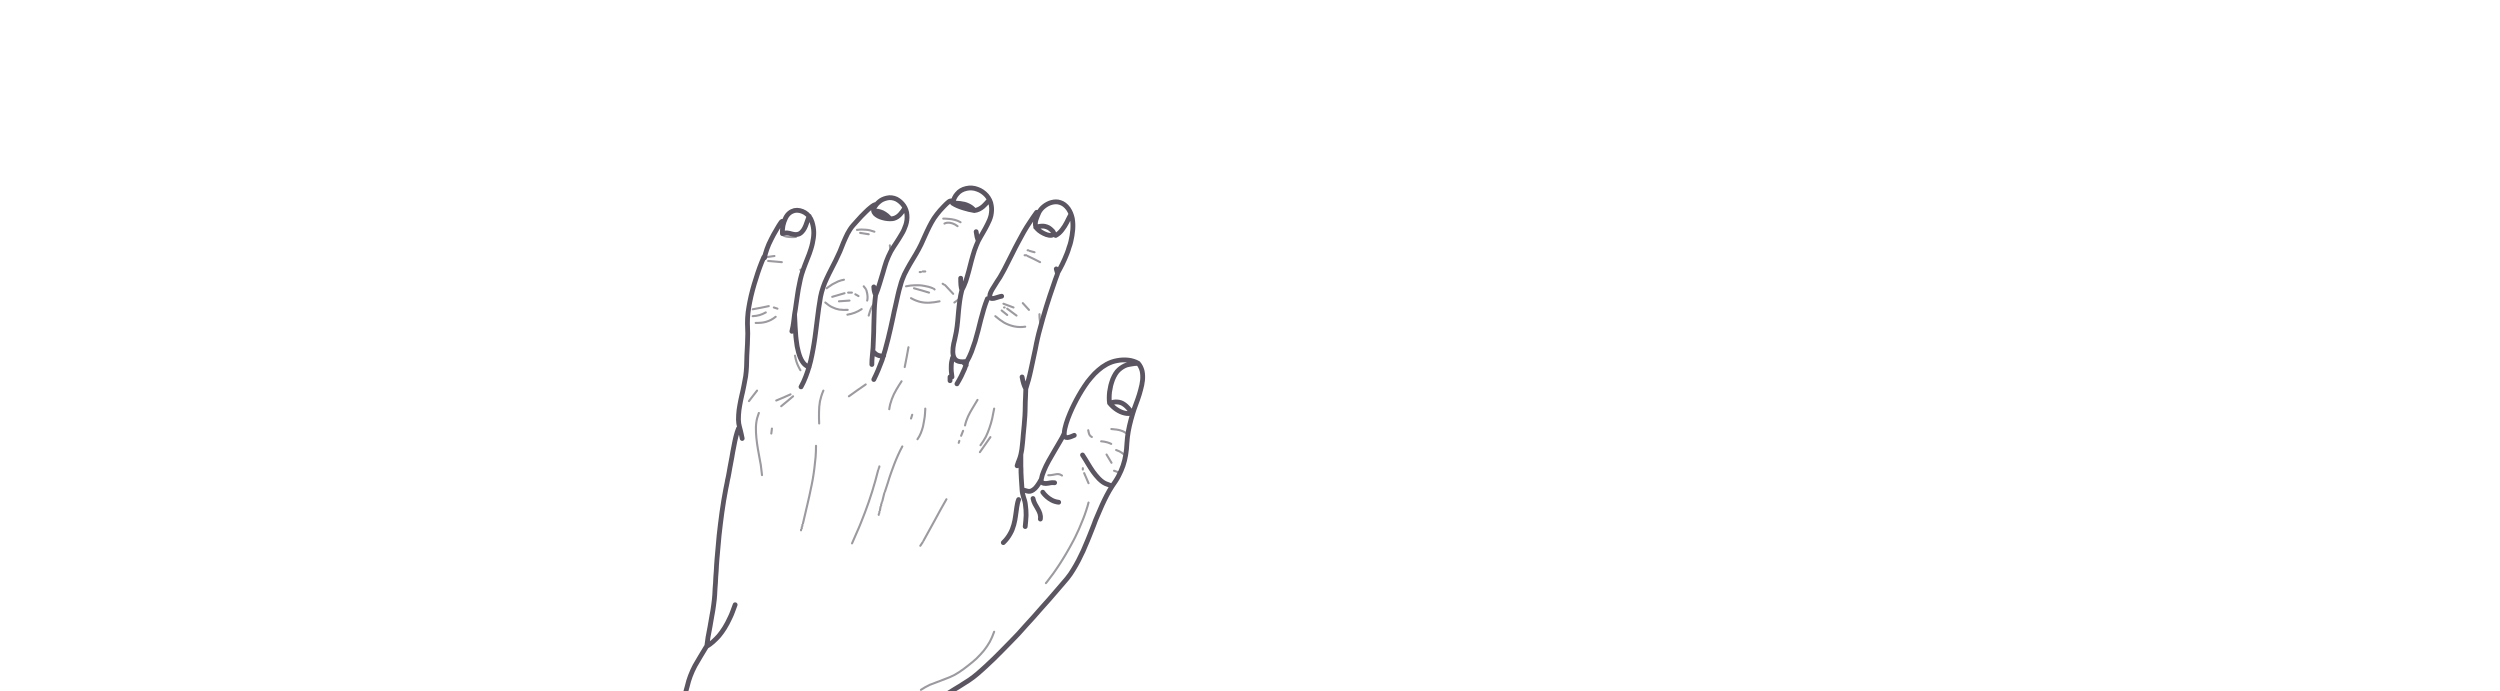
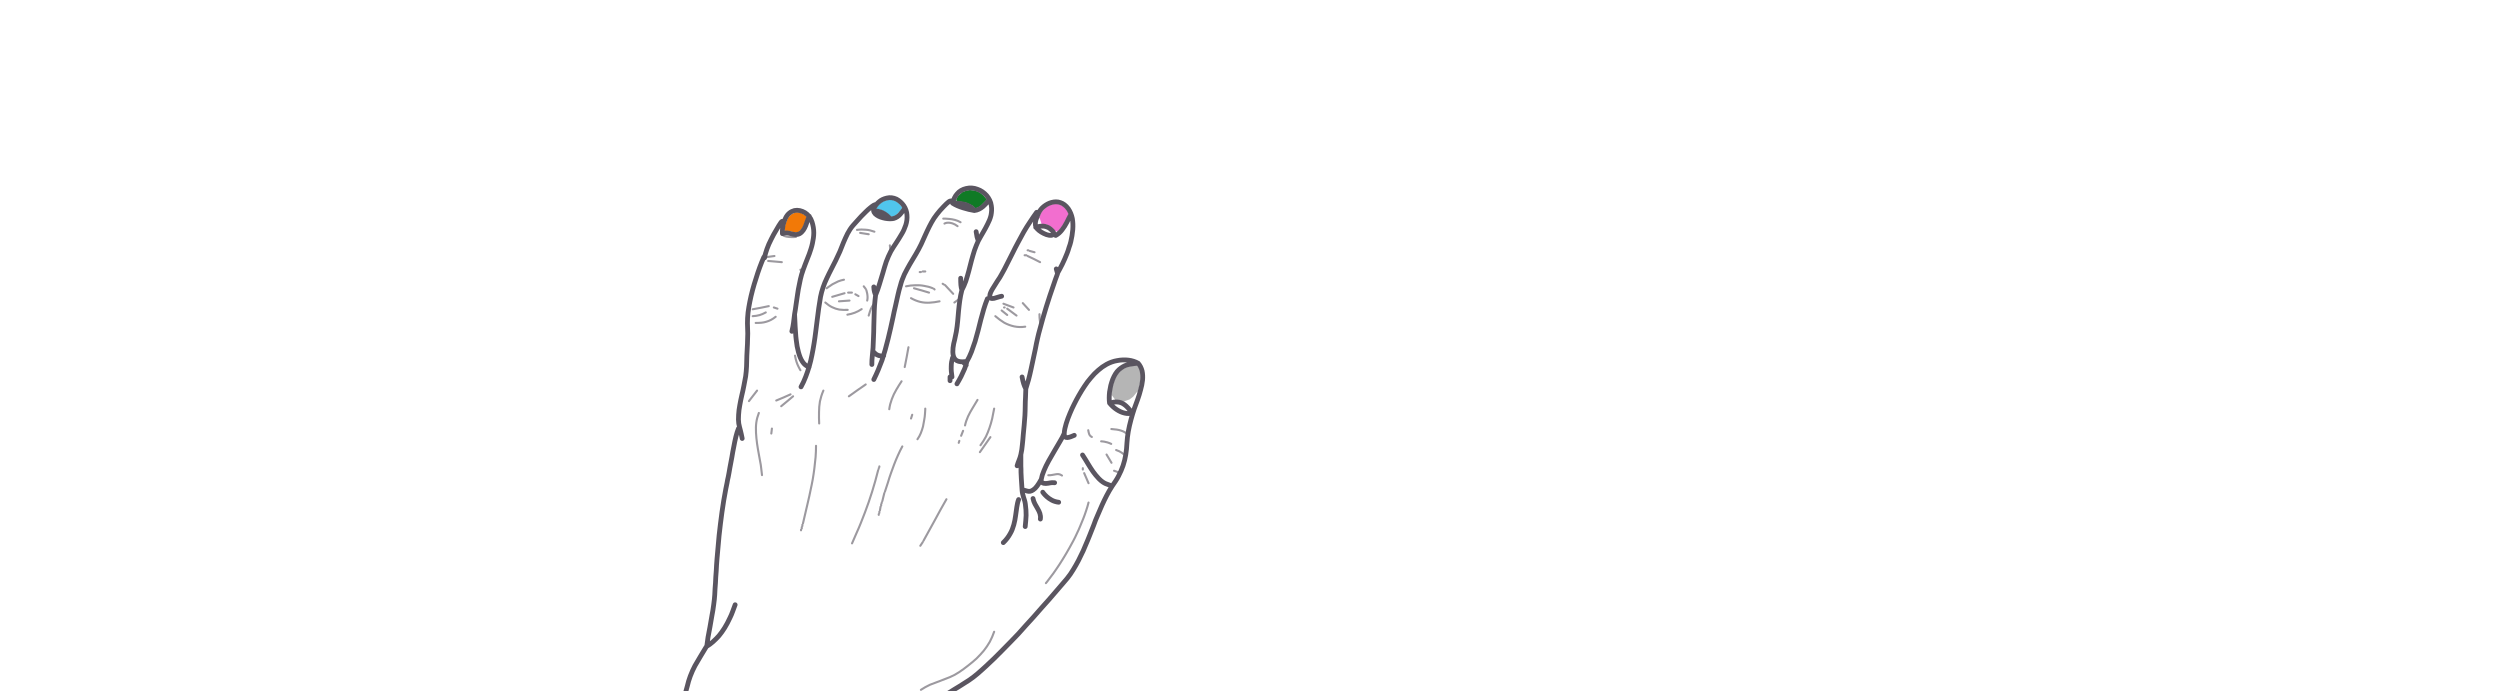
<svg xmlns="http://www.w3.org/2000/svg" viewBox="-400 -20 1666 460" data-side="left">
+   <path class="hand-nail" data-finger="4" d="M355.7 223.6 L357.7 223.6 L358.5 224.4 L359.5 226.4 L360.1 229.0 L360.1 233.6 L358.5 240.8 L357.7 241.2 L355.1 244.4 L352.7 246.2 L349.3 247.4 L349.1 247.8 L346.7 247.0 L345.5 246.6 L343.3 246.6 L341.1 243.6 L340.5 243.4 L341.3 238.0 L342.7 233.4 L345.1 229.0 L347.5 226.6 L350.9 224.6 Z" fill="#b5b5b5" />
+   <path class="hand-nail" data-finger="3" d="M302.3 115.9 L304.9 115.9 L308.3 117.3 L310.5 119.5 L312.3 122.5 L308.9 129.1 L305.9 133.3 L304.5 134.5 L304.3 134.1 L303.7 134.1 L303.5 134.5 L302.9 133.5 L300.7 131.3 L298.3 129.9 L295.9 129.3 L294.1 129.3 L292.9 125.5 L292.3 125.3 L293.9 121.5 L296.9 118.3 L300.1 116.5 Z" fill="#f26ecf" />
+   <path class="hand-nail" data-finger="2" d="M246.3 106.6 L249.9 107.0 L253.1 108.4 L255.3 110.2 L257.7 113.0 L253.5 117.2 L251.5 118.4 L249.9 118.8 L247.9 117.0 L243.1 114.8 L237.9 114.2 L237.3 113.8 L237.5 113.2 L237.1 113.0 L238.3 110.8 L241.3 108.0 L243.9 107.0 Z" fill="#107a25" />
+   <path class="hand-nail" data-finger="1" d="M192.3 113.0 L194.9 113.2 L197.3 114.2 L198.7 115.2 L201.3 118.2 L200.1 120.4 L197.1 123.4 L194.9 124.4 L193.7 124.4 L193.1 123.8 L189.3 120.8 L186.3 119.6 L184.1 119.4 L183.7 119.0 L185.3 116.8 L188.1 114.4 Z" fill="#50c5ed" />
+   <path class="hand-nail" data-finger="0" d="M130.2 121.5 L132.2 121.5 L134.2 122.1 L136.6 123.5 L137.6 124.7 L136.0 129.3 L134.2 132.7 L132.0 134.7 L129.6 134.9 L125.4 133.9 L123.2 133.9 L122.8 133.5 L122.8 132.5 L123.4 129.3 L125.2 125.1 L127.2 122.9 Z" fill="#f27907" />
  <path class="hand-creases" d="M228.6 125.7 C228.6 125.7 230.3 125.6 232.6 125.9 C234.9 126.1 237.8 126.7 240.1 128.1 M229.4 129.0 C229.4 129.0 230.3 128.4 231.9 128.4 C233.4 128.4 235.6 128.8 238.1 130.7 M171.1 133.2 C173.2 132.9 175.1 132.9 177.0 133.1 C178.9 133.2 180.7 133.7 182.7 134.4 M173.2 135.2 L178.9 136.1 M121.4 135.7 C121.2 137.1 123.4 137.7 125.7 137.9 C128.1 138.1 130.4 137.9 130.4 137.9 M193.0 143.5 L193.4 146.8 M284.8 146.8 L285.3 146.8 M286.1 147.2 L289.4 148.1 M282.8 150.1 L284.0 150.1 M110.3 151.4 L116.1 150.6 M284.8 150.6 L289.0 152.6 L293.1 154.7 M111.9 153.9 L116.5 154.3 L121.0 154.7 M133.4 159.7 L134.3 161.7 M214.9 160.9 L216.6 160.9 M212.9 161.3 L213.7 161.3 M150.9 172.1 C150.9 172.1 152.6 170.8 154.8 169.4 C155.9 168.8 157.3 168.1 158.6 167.5 C159.9 167.0 161.2 166.6 162.4 166.4 M228.2 169.1 L229.0 169.6 M203.8 170.8 C205.7 170.4 207.7 170.1 209.7 170.1 C211.7 170.0 213.8 170.1 215.8 170.5 C217.8 170.8 219.7 171.3 221.6 172.1 M229.8 170.0 L235.2 175.8 M175.6 170.8 L176.9 172.5 M209.1 172.1 L214.1 173.5 L219.1 175.0 M222.4 172.5 L222.8 172.9 M177.3 173.3 C177.3 173.3 178.7 177.2 177.9 180.3 M165.2 175.0 L167.7 175.0 M154.6 177.8 L158.7 176.6 L162.8 175.4 M170.0 176.1 L172.1 177.3 M207.1 178.7 C209.2 179.9 211.3 180.7 213.3 181.2 C215.4 181.7 217.4 181.8 219.5 181.7 C221.6 181.6 223.8 181.3 226.1 180.8 M236.0 181.6 L238.9 179.5 M159.1 180.8 L166.1 180.3 M150.0 181.6 C151.5 182.9 153.0 184.0 154.5 184.7 C156.1 185.5 157.7 186.0 159.3 186.3 C161.0 186.5 162.9 186.6 164.9 186.5 M281.6 182.0 L285.7 186.5 M268.7 182.4 L275.4 184.9 M178.9 190.3 C179.5 188.3 179.9 186.9 180.4 185.7 C180.9 184.6 181.5 183.7 182.3 182.8 M101.6 186.1 L107.0 185.1 L112.3 184.0 M115.7 184.9 L118.1 185.7 M174.2 186.0 C172.7 187.0 171.2 187.8 169.6 188.4 C168.1 189.0 166.4 189.4 164.7 189.7 M269.1 184.9 L269.5 184.9 M271.2 185.7 L277.4 190.3 M267.5 186.9 L271.2 189.9 M110.3 188.2 C108.9 189.0 107.5 189.6 106.1 190.0 C104.7 190.4 103.2 190.6 101.6 190.7 M292.7 189.4 C292.7 192.7 293.0 194.2 293.5 196.1 M263.3 190.7 C265.3 192.4 267.3 193.9 269.3 195.1 C271.4 196.2 273.5 197.0 275.8 197.5 C278.1 198.0 280.6 198.1 283.2 197.7 M116.9 191.1 C114.8 192.8 112.8 193.8 110.7 194.4 C108.6 195.1 106.3 195.2 103.6 195.2 M205.4 211.4 L204.2 218.0 L202.9 224.6 M129.8 217.0 C130.3 220.1 131.2 222.5 132.0 224.1 C132.8 225.8 133.4 226.7 133.4 226.7 M200.8 234.1 C199.6 235.9 198.4 237.8 197.3 239.7 C196.1 241.7 195.1 243.8 194.3 246.0 C193.5 248.1 192.9 250.4 192.6 252.7 M176.9 236.2 L171.3 240.1 L165.7 244.1 M104.5 240.3 L101.8 243.8 L99.1 247.3 M148.7 240.3 C147.6 242.8 146.9 245.2 146.4 247.5 C146.0 249.9 145.8 252.2 145.8 254.7 C145.7 257.1 145.8 259.6 145.9 262.2 M126.8 242.8 L122.1 244.9 L117.3 246.9 M128.5 244.1 L124.6 247.4 L120.6 250.7 M251.4 246.5 C250.3 248.4 249.2 250.2 248.1 252.0 C247.0 253.8 246.0 255.6 245.1 257.5 C244.3 259.4 243.5 261.4 243.1 263.5 M216.6 252.3 C216.6 252.3 216.6 253.7 216.4 255.9 C216.3 257.1 216.2 258.4 215.9 259.8 C215.7 261.1 215.4 262.6 215.1 264.2 C214.7 265.7 214.2 267.2 213.6 268.7 C213.0 270.1 212.3 271.5 211.4 272.7 M262.5 252.3 C262.1 254.6 261.6 256.8 261.2 258.9 C260.7 261.0 260.1 263.1 259.4 265.1 C258.8 267.1 257.9 269.0 257.0 271.0 C256.0 272.9 254.8 274.8 253.4 276.7 M105.7 255.2 C104.9 257.2 104.3 259.4 104.0 261.6 C103.7 263.8 103.7 266.1 103.8 268.4 C103.9 270.8 104.2 273.2 104.5 275.6 C104.8 278.0 105.3 280.4 105.7 282.8 C106.2 285.2 106.6 287.6 107.0 289.9 C107.3 292.2 107.6 294.4 107.8 296.6 M207.9 256.4 L207.1 258.9 M114.4 265.6 L114.0 268.9 M325.2 266.7 C325.6 268.7 325.7 270.2 327.6 271.2 M340.6 265.9 C343.5 266.1 345.3 266.4 346.9 266.9 C348.6 267.4 349.9 268.2 351.6 269.4 M241.8 267.1 L240.5 270.4 M260.0 271.3 L256.5 276.3 L253.0 281.3 M239.3 273.8 L238.9 275.1 M333.8 274.1 C333.8 274.1 337.0 274.1 340.5 275.8 M143.8 277.1 C143.8 279.6 143.7 282.2 143.5 284.7 C143.3 287.1 143.0 289.6 142.7 292.1 C142.4 294.6 142.0 297.1 141.6 299.5 C141.1 302.0 140.7 304.4 140.1 306.9 C139.6 309.3 139.1 311.8 138.5 314.2 C138.0 316.6 137.4 319.1 136.8 321.5 C136.2 324.0 135.7 326.4 135.1 328.8 M201.3 277.5 C200.2 279.5 199.3 281.4 198.4 283.4 C197.5 285.4 196.7 287.3 195.9 289.4 C195.2 291.4 194.4 293.4 193.7 295.4 C193.0 297.4 192.3 299.5 191.7 301.6 C191.0 303.6 190.4 305.7 189.7 307.7 M343.8 279.9 C347.4 281.1 348.1 282.3 350.2 283.7 M337.4 282.9 L340.7 288.4 M186.0 290.8 L186.0 291.2 M185.6 292.0 L185.6 292.4 M321.6 292.0 L321.6 292.9 M185.2 293.3 C184.6 295.7 183.9 298.1 183.3 300.5 C182.6 302.9 181.9 305.3 181.2 307.6 C180.4 310.0 179.7 312.3 178.9 314.6 C178.1 316.9 177.2 319.2 176.4 321.5 C175.5 323.8 174.6 326.1 173.7 328.4 C172.8 330.7 171.8 333.0 170.8 335.2 C169.8 337.5 168.8 339.8 167.8 342.1 M322.5 295.3 L325.4 302.0 M342.4 293.7 L346.4 295.1 M189.3 308.6 L188.0 313.9 M230.7 312.7 L226.8 319.6 L223.0 326.6 L219.2 333.5 L215.4 340.4 M187.6 314.8 L187.6 315.2 M187.2 316.0 L187.2 316.9 M186.8 317.7 L186.4 320.1 M186.0 321.0 L186.0 321.8 M185.6 322.6 L185.6 323.1 M134.7 329.7 L134.7 330.5 M134.3 331.3 L134.3 332.2 M325.4 314.9 C324.9 316.8 324.4 318.6 323.8 320.3 C323.2 322.1 322.6 323.9 321.9 325.6 C321.2 327.4 320.5 329.1 319.8 330.7 C319.1 332.4 318.4 334.0 317.6 335.6 C316.9 337.2 316.1 338.8 315.3 340.3 C314.5 341.8 313.7 343.3 312.9 344.7 C312.1 346.1 311.3 347.6 310.5 348.9 C309.7 350.2 308.9 351.5 308.2 352.7 C306.7 355.2 305.2 357.4 303.9 359.3 C302.6 361.3 301.3 363.0 300.3 364.3 C299.3 365.7 298.5 366.8 297.9 367.5 C297.3 368.3 297.0 368.6 297.0 368.6 M133.8 333.0 L133.8 333.4 M214.9 341.3 L213.3 343.7 M262.5 401.0 C261.7 403.4 260.7 405.6 259.6 407.7 C258.4 409.8 257.1 411.7 255.6 413.6 C254.1 415.4 252.5 417.1 250.8 418.8 C249.0 420.4 247.2 422.0 245.2 423.5 C243.3 425.0 241.3 426.5 239.2 427.9 C237.3 429.2 235.2 430.3 233.1 431.2 C230.9 432.1 228.7 432.9 226.4 433.8 C224.2 434.6 222.0 435.4 219.8 436.3 C217.7 437.3 215.6 438.4 213.7 439.7 M208.7 443.8 C208.7 443.8 208.5 444.2 208.0 445.0 C207.5 445.7 206.8 446.8 206.0 448.2 C205.1 449.6 204.1 451.3 202.9 453.2 C201.8 455.1 200.5 457.3 199.1 459.6 C198.4 460.8 197.8 462.0 197.0 463.3 C196.3 464.5 195.6 465.8 194.9 467.1 C194.2 468.4 193.4 469.8 192.7 471.2 C191.9 472.6 191.2 473.9 190.4 475.4 C189.7 476.8 188.9 478.2 188.2 479.7 C187.4 481.1 186.7 482.6 186.0 484.0 C185.3 485.4 184.6 486.9 183.9 488.4 C183.3 489.9 182.6 491.4 182.0 492.8 C181.3 494.3 180.7 495.7 180.1 497.1 C179.6 498.5 179.0 499.9 178.5 501.3 C178.0 502.6 177.6 504.0 177.1 505.3 C176.7 506.6 176.3 508.0 176.0 509.2 M298.6 296.7 C300.4 296.8 301.9 296.3 303.4 296.1 C304.8 295.8 306.2 295.8 307.7 296.9" fill="none" stroke="#5a5560" stroke-opacity="0.6" stroke-width="1.4" stroke-linecap="round" stroke-linejoin="round" />
  <path class="hand-lines" d="M234.8 115.4 C236.8 116.7 239.2 117.7 241.8 118.5 C244.3 119.3 246.9 119.9 249.3 120.3 C248.3 118.8 246.8 117.8 245.1 117.0 C243.5 116.2 241.6 115.8 239.8 115.6 C238.0 115.4 236.3 115.3 234.8 115.4 C235.4 112.9 236.4 110.7 237.9 109.1 C239.3 107.4 241.3 106.2 243.9 105.6 C246.4 105.0 249.0 105.2 251.3 106.1 C253.7 106.9 255.8 108.4 257.5 110.3 C259.1 112.2 260.3 114.5 260.6 117.0 C261.0 119.3 260.8 121.4 260.4 123.5 C259.9 125.6 259.1 127.5 258.1 129.4 C257.2 131.3 256.1 133.2 255.0 135.1 C253.9 136.9 252.9 138.8 251.9 140.6 C251.0 142.5 250.2 144.6 249.4 146.8 C248.7 148.9 248.1 151.2 247.4 153.6 C246.8 155.9 246.2 158.3 245.6 160.6 C245.0 162.9 244.3 165.2 243.6 167.4 C242.8 169.5 242.0 171.5 241.0 173.3 C240.3 171.0 240.2 169.3 240.2 165.4 M182.3 232.9 C183.3 230.8 184.3 228.8 185.2 226.6 C186.1 224.5 187.0 222.2 187.8 220.0 C188.5 217.7 189.2 215.4 189.9 213.1 C190.6 210.7 191.2 208.3 191.8 205.9 C192.4 203.5 192.9 201.1 193.5 198.7 C194.0 196.3 194.6 193.8 195.1 191.4 C195.6 188.9 196.1 186.5 196.7 184.1 C197.2 181.7 197.7 179.3 198.3 176.9 C198.8 174.6 199.4 172.3 200.1 170.0 C200.7 167.5 201.7 165.1 202.7 162.8 C203.8 160.5 205.1 158.3 206.3 156.1 C207.6 153.9 209.0 151.7 210.3 149.4 C211.6 147.2 212.8 145.0 213.9 142.7 C214.8 140.7 215.7 138.7 216.6 136.7 C217.5 134.8 218.3 132.9 219.3 131.0 C220.2 129.1 221.3 127.3 222.4 125.5 C223.6 123.8 224.9 122.0 226.4 120.3 C228.1 118.4 229.6 116.9 230.7 115.8 C231.8 114.8 232.6 114.1 233.1 114.0 L235.2 113.7 M181.4 118.7 L182.3 118.7 C183.3 117.1 184.4 115.6 185.8 114.5 C187.1 113.3 188.8 112.5 190.9 112.0 C193.2 111.4 195.4 111.8 197.4 112.7 C199.3 113.7 201.0 115.2 202.3 117.1 C203.5 118.9 204.3 121.1 204.4 123.3 C204.6 125.6 204.3 127.8 203.6 130.0 C202.9 132.1 202.0 134.2 200.8 136.1 C199.7 138.1 198.4 140.0 197.2 141.9 C195.9 143.8 194.7 145.7 193.6 147.6 C192.5 149.7 191.5 152.0 190.6 154.4 C189.8 156.9 189.0 159.4 188.3 162.0 C187.5 164.6 186.8 167.1 186.0 169.6 C185.3 172.1 184.4 174.4 183.5 176.6 C182.9 175.1 182.4 173.9 182.3 171.2 M259.2 113.3 C257.9 114.7 256.6 116.3 255.0 117.7 C253.4 119.0 251.5 120.1 249.3 120.3 M267.5 177.4 C266.2 177.6 264.1 178.4 262.5 178.8 C260.8 179.1 259.5 179.0 259.6 177.2 C259.6 176.0 260.3 174.4 261.3 172.7 C262.3 171.0 263.5 169.2 264.6 167.4 C265.8 165.7 266.8 164.1 267.4 162.9 C268.7 160.7 269.9 158.3 271.1 155.9 C272.3 153.6 273.5 151.2 274.7 148.8 C275.3 147.6 275.9 146.4 276.5 145.2 C277.1 144.0 277.8 142.8 278.4 141.6 C279.6 139.3 280.9 136.9 282.2 134.6 C283.6 132.3 284.9 130.0 286.4 127.9 C287.8 125.7 289.3 123.6 290.8 121.5 L292.3 121.6 C293.0 120.2 294.1 118.8 295.6 117.6 C297.1 116.4 298.9 115.4 300.8 114.9 C302.7 114.4 304.7 114.3 306.6 115.0 C308.5 115.6 310.3 116.9 311.9 119.1 C313.2 121.0 314.1 123.2 314.6 125.6 C315.0 127.9 315.1 130.4 314.9 133.0 C314.8 134.3 314.6 135.6 314.4 137.0 C314.2 138.3 313.9 139.7 313.6 141.0 C313.3 142.3 312.9 143.6 312.4 144.9 C312.0 146.3 311.6 147.6 311.1 148.8 C310.1 151.4 309.0 153.8 307.9 156.1 C306.8 158.3 305.7 160.3 304.7 162.1 L303.9 159.2 M133.8 237.8 C135.0 235.7 136.0 233.4 136.9 231.1 C137.8 228.8 138.6 226.4 139.3 224.0 C140.0 221.6 140.6 219.1 141.1 216.5 C141.6 214.0 142.1 211.4 142.5 208.8 C142.9 206.2 143.3 203.6 143.6 201.0 C143.9 198.4 144.3 195.7 144.6 193.1 C144.9 190.5 145.3 187.9 145.6 185.4 C146.0 182.8 146.4 180.3 146.8 177.8 C147.2 175.7 147.8 173.6 148.5 171.5 C149.2 169.5 150.0 167.4 151.0 165.4 C151.9 163.4 152.9 161.5 153.9 159.5 C154.9 157.5 155.9 155.6 156.9 153.6 C157.9 151.6 158.8 149.6 159.7 147.6 C160.5 145.7 161.3 143.6 162.1 141.6 C163.0 139.6 163.8 137.6 164.8 135.7 C165.8 133.8 167.0 131.9 168.4 130.3 C169.2 129.4 170.0 128.5 171.0 127.4 C171.9 126.4 172.9 125.3 173.9 124.2 C174.9 123.2 176.0 122.1 177.0 121.1 C178.0 120.1 179.0 119.2 179.9 118.5 C181.7 117.0 183.1 116.1 183.8 116.4 M202.9 118.7 C202.1 120.0 201.1 121.5 199.9 122.8 C198.7 124.1 197.3 125.1 195.5 125.6 C194.1 125.9 192.0 125.9 189.9 125.5 C187.8 125.1 185.7 124.4 184.2 123.3 C182.7 122.3 181.8 120.9 182.3 119.1 M139.3 124.1 C138.4 125.8 137.8 128.2 136.9 130.4 C136.0 132.6 134.8 134.6 132.9 135.7 C130.9 136.7 129.2 136.3 127.3 135.8 C125.5 135.3 123.6 134.8 121.4 135.7 C121.3 133.7 121.5 131.9 121.8 130.2 C122.2 128.5 122.7 126.9 123.5 125.3 C124.9 122.4 127.1 120.9 129.4 120.3 C131.7 119.8 134.2 120.4 136.4 121.7 C138.5 123.0 140.3 125.2 141.1 127.8 C141.9 130.3 142.3 132.7 142.3 135.1 C142.3 137.5 141.9 139.9 141.4 142.2 C140.9 144.6 140.1 146.9 139.3 149.2 C138.4 151.5 137.5 153.8 136.6 156.1 C135.7 158.4 134.9 160.7 134.2 162.9 C133.6 165.0 133.1 167.2 132.7 169.4 C132.2 171.6 131.8 173.9 131.5 176.1 C131.2 178.4 130.8 180.6 130.5 182.9 C130.2 185.1 129.9 187.3 129.5 189.4 C129.2 191.8 129.0 193.4 128.8 195.1 C128.6 196.7 128.3 198.4 127.7 200.8 M182.2 120.7 C184.1 120.4 186.2 120.9 188.2 121.8 C190.1 122.8 191.9 124.2 193.1 125.8 M292.3 121.6 C291.7 123.1 290.9 124.8 290.4 126.4 C289.9 128.1 289.7 129.9 290.4 131.4 C291.1 132.8 293.3 134.5 295.6 135.6 C298.0 136.8 300.5 137.3 301.8 136.4 C303.5 135.2 300.0 132.5 298.9 131.8 C297.2 130.9 295.7 130.6 294.3 130.7 C292.9 130.7 291.6 131.1 290.2 131.5 M191.2 123.8 L189.6 125.4 M313.4 123.3 C312.6 124.7 311.8 126.4 310.9 128.2 C310.0 129.9 309.0 131.6 307.8 133.1 C306.6 134.7 305.2 136.0 303.5 136.9 M122.7 127.3 C122.5 127.5 121.0 127.3 120.7 127.8 C119.6 129.4 118.4 131.3 117.3 133.3 C116.1 135.3 114.9 137.4 113.9 139.5 C112.8 141.7 111.8 143.8 111.1 145.9 C110.3 148.0 109.8 150.0 109.5 151.8 L109.5 150.6 M250.5 134.4 C250.9 137.3 251.2 138.6 251.8 140.2 M109.0 151.4 C108.1 153.4 107.2 155.7 106.3 158.1 C105.4 160.5 104.6 163.0 103.8 165.6 C103.4 166.8 103.0 168.2 102.6 169.4 C102.2 170.8 101.8 172.1 101.5 173.3 C100.8 175.9 100.2 178.5 99.7 181.0 C99.2 183.5 98.8 185.9 98.5 188.2 C98.2 190.9 98.1 193.2 98.1 195.4 C98.1 197.6 98.2 199.8 98.3 202.3 C98.3 204.3 98.2 206.7 98.1 209.2 C98.0 211.7 97.8 214.3 97.7 216.9 C97.6 219.4 97.5 221.9 97.5 224.2 C97.4 226.4 97.2 228.6 96.9 230.8 C96.5 233.0 96.1 235.1 95.7 237.2 C95.3 239.4 94.8 241.5 94.3 243.6 C93.8 245.7 93.4 247.8 93.0 250.0 C92.6 252.1 92.3 254.3 92.2 256.4 C92.0 258.7 92.1 260.6 92.3 262.2 C92.6 263.8 93.0 265.3 93.4 266.8 C93.8 268.4 94.2 270.1 94.6 272.2 M304.7 162.5 C303.8 164.9 302.9 167.3 302.1 169.8 C301.3 172.2 300.4 174.7 299.6 177.1 C298.8 179.6 298.0 182.1 297.2 184.6 C296.5 187.0 295.7 189.5 295.0 192.0 C294.3 194.4 293.6 196.9 293.0 199.3 C292.4 201.3 291.9 203.4 291.4 205.6 C290.9 207.8 290.4 210.1 290.0 212.4 C289.5 214.7 289.0 217.1 288.5 219.4 C288.0 221.8 287.5 224.1 287.0 226.4 C286.5 228.7 286.0 230.9 285.4 233.1 C284.8 235.2 284.2 237.2 283.6 239.1 C283.0 238.0 282.6 237.0 282.2 235.8 C281.8 234.6 281.5 233.2 281.1 231.2 M241.0 173.3 C240.4 175.7 239.9 178.0 239.6 180.3 C239.3 182.6 239.0 184.8 238.8 187.1 C238.6 189.4 238.4 191.7 238.2 194.0 C238.0 196.3 237.7 198.6 237.3 201.0 C237.0 202.7 236.6 204.4 236.2 206.3 C235.7 208.1 235.3 210.0 235.1 211.8 C234.9 213.7 234.9 215.5 235.3 217.1 C235.9 219.3 237.2 220.4 238.8 220.8 C240.5 221.3 242.4 221.1 244.3 220.9 C244.0 222.4 243.5 224.1 242.8 225.8 C242.1 227.4 241.3 229.2 240.5 230.8 C239.6 232.5 238.7 234.2 237.7 235.8 M183.5 176.6 C183.2 178.9 183.0 181.2 182.8 183.5 C182.7 185.8 182.5 188.2 182.5 190.5 C182.4 192.9 182.3 195.3 182.3 197.6 C182.3 200.0 182.2 202.4 182.1 204.7 C182.0 207.1 181.9 209.4 181.8 211.8 C181.6 213.8 181.4 215.5 181.3 217.2 C181.1 219.0 181.0 220.8 181.0 222.9 M258.0 179.1 C257.1 181.3 256.3 183.6 255.6 185.9 C254.9 188.3 254.3 190.7 253.6 193.1 C253.0 195.5 252.4 197.9 251.8 200.3 C251.1 202.8 250.5 205.2 249.8 207.5 C249.0 209.9 248.2 212.2 247.4 214.4 C246.5 216.7 245.5 218.8 244.3 220.9 M129.5 189.4 C129.6 190.7 129.7 192.1 129.7 193.4 C129.8 194.8 129.8 196.3 129.9 197.7 C130.0 199.2 130.1 200.6 130.2 202.1 C130.3 203.6 130.4 205.1 130.6 206.5 C130.8 207.9 131.0 209.4 131.2 210.8 C131.5 212.1 131.8 213.4 132.1 214.7 C132.8 217.2 133.6 219.4 134.8 221.1 C135.9 222.8 137.4 224.0 139.2 224.6 M181.8 214.2 C182.9 215.4 183.9 216.3 185.0 216.7 C186.1 217.2 187.3 217.3 188.9 217.1 M234.8 218.4 C234.3 220.1 233.9 222.0 233.9 224.2 C233.8 226.3 234.0 228.6 234.4 231.2 M315.9 270.1 C314.4 270.8 312.6 271.5 311.3 271.6 C310.0 271.7 309.1 271.0 309.2 268.8 C309.3 266.8 309.8 264.6 310.5 262.3 C311.2 260.1 312.0 257.8 313.0 255.5 C313.9 253.3 314.9 251.2 315.8 249.4 C316.8 247.5 317.8 245.4 319.0 243.4 C320.1 241.4 321.4 239.4 322.7 237.4 C324.0 235.4 325.4 233.5 327.0 231.7 C328.5 229.9 330.1 228.2 331.9 226.7 C333.6 225.2 335.4 223.9 337.4 222.8 C339.6 221.6 342.0 220.7 344.5 220.3 C347.0 219.8 349.6 219.7 352.0 220.0 C354.4 220.3 356.6 221.0 358.5 222.1 C356.7 222.2 355.2 222.3 353.9 222.6 C352.6 222.8 351.6 223.0 350.6 223.3 C348.8 224.0 347.3 224.9 345.6 226.4 C343.9 227.9 342.6 230.2 341.5 232.8 C341.0 234.1 340.6 235.5 340.2 236.9 C339.9 238.3 339.6 239.8 339.4 241.2 C339.1 244.0 339.1 246.6 339.4 248.6 M241.8 221.3 L243.9 223.3 M358.5 222.1 C359.8 223.6 360.6 225.3 361.1 227.2 C361.5 229.1 361.6 231.2 361.4 233.3 C361.2 235.4 360.7 237.7 360.1 239.8 C359.6 242.0 358.8 244.2 358.1 246.3 C357.3 248.4 356.6 250.4 355.9 252.3 C355.1 254.6 354.4 257.1 353.7 259.6 C353.4 260.9 353.0 262.2 352.7 263.6 C352.4 264.9 352.1 266.2 351.9 267.5 C351.5 270.1 351.1 272.6 351.0 275.1 C350.9 277.9 350.6 280.5 350.2 283.0 C349.8 285.5 349.2 287.9 348.4 290.3 C347.6 292.6 346.6 294.9 345.4 297.2 C344.8 298.4 344.1 299.5 343.4 300.6 C342.7 301.7 341.9 302.9 341.1 304.0 C339.3 303.1 338.1 302.9 336.8 302.3 C335.5 301.7 334.2 300.9 332.3 299.0 C330.8 297.5 329.6 295.9 328.4 294.3 C327.2 292.6 326.1 290.8 325.0 289.0 C323.9 287.1 322.7 285.2 321.4 283.2 M233.1 231.2 L233.1 233.7 M283.6 239.1 C283.6 241.0 283.5 242.9 283.4 244.8 C283.3 246.7 283.2 248.6 283.2 250.7 C283.2 252.8 283.1 254.9 283.0 257.0 C282.9 259.1 282.7 261.3 282.5 263.4 C282.3 265.5 282.1 267.6 281.9 269.7 C281.7 271.8 281.6 274.1 281.3 276.3 C281.1 278.6 280.8 280.9 280.3 282.9 C279.7 285.8 278.5 287.7 277.8 290.4 M339.4 248.6 C341.4 248.1 343.1 247.7 344.7 247.9 C346.3 248.0 347.8 248.5 349.4 249.7 C350.9 250.8 352.6 252.6 354.3 255.2 C352.9 255.7 351.2 255.7 349.5 255.3 C347.7 254.9 345.9 254.1 344.1 252.9 C342.4 251.8 340.8 250.3 339.4 248.6 M92.1 265.6 C91.5 267.1 90.9 269.0 90.4 271.0 C89.9 273.1 89.4 275.4 89.0 277.7 C88.5 280.0 88.1 282.4 87.7 284.8 C87.2 287.2 86.8 289.5 86.4 291.7 C86.0 293.9 85.7 296.0 85.3 297.8 C85.0 299.1 84.7 300.4 84.5 301.8 C84.2 303.1 84.0 304.4 83.7 305.7 C83.2 308.3 82.7 310.9 82.3 313.5 C81.9 316.1 81.5 318.8 81.1 321.4 C80.8 323.9 80.4 326.6 80.1 329.1 C79.8 331.7 79.5 334.3 79.2 336.9 C79.0 339.5 78.7 342.1 78.5 344.7 C78.2 347.4 78.0 350.0 77.8 352.6 C77.6 355.2 77.4 357.8 77.3 360.4 C77.2 361.8 77.1 363.1 77.0 364.4 C76.9 365.7 76.8 367.1 76.8 368.4 C76.7 369.8 76.6 371.1 76.5 372.4 C76.4 373.7 76.3 375.1 76.3 376.4 C76.2 378.4 75.9 380.7 75.6 383.0 C75.3 385.4 74.9 387.9 74.4 390.4 C74.0 392.9 73.5 395.4 73.1 397.9 C72.6 400.3 72.2 402.7 71.8 404.8 C71.5 407.0 71.2 409.0 71.0 410.7 C72.4 409.9 73.7 408.9 75.1 407.7 C76.4 406.5 77.8 405.2 79.1 403.7 C80.4 402.2 81.6 400.4 82.9 398.4 C84.1 396.5 85.3 394.2 86.5 391.6 C87.1 390.4 87.7 389.0 88.2 387.6 C88.8 386.1 89.3 384.6 89.9 383.0 M309.2 268.8 C308.5 270.5 307.5 272.3 306.3 274.3 C305.2 276.3 303.9 278.5 302.6 280.6 C301.3 282.8 300.0 285.0 298.8 287.2 C297.6 289.4 296.5 291.6 295.7 293.6 C294.8 295.7 294.2 297.6 293.9 299.4 C293.6 301.6 294.9 302.2 296.9 302.2 C299.5 302.1 300.0 301.4 302.8 301.7 M280.3 282.9 C280.3 285.2 280.3 287.8 280.3 290.6 C280.4 291.9 280.4 293.4 280.4 294.8 C280.5 296.1 280.6 297.6 280.6 298.9 C280.8 301.6 280.9 304.2 281.1 306.5 C281.2 308.4 281.7 309.9 282.1 311.4 C282.6 312.8 283.1 314.3 283.3 316.0 C283.7 318.8 283.8 321.1 283.8 323.4 C283.7 325.7 283.5 328.1 283.2 330.9 M341.1 304.0 C339.8 306.0 338.6 308.1 337.5 310.2 C336.4 312.3 335.4 314.4 334.4 316.6 C333.4 318.8 332.4 321.1 331.5 323.3 C330.5 325.5 329.6 327.8 328.8 330.1 C327.9 332.3 327.0 334.6 326.1 336.9 C325.2 339.1 324.3 341.4 323.3 343.6 C322.4 345.9 321.4 348.1 320.3 350.2 C319.3 352.4 318.2 354.5 317.0 356.6 C315.9 358.6 314.6 360.6 313.3 362.6 C311.9 364.5 310.5 366.4 308.9 368.1 C307.3 370.0 305.6 371.9 304.0 373.8 C302.3 375.7 300.7 377.6 299.0 379.6 C297.3 381.5 295.6 383.4 293.9 385.3 C292.3 387.2 290.6 389.1 288.9 391.0 C287.2 392.9 285.5 394.8 283.7 396.7 C282.0 398.6 280.3 400.5 278.6 402.4 C276.8 404.3 275.1 406.1 273.3 407.9 C271.5 409.8 269.7 411.6 267.9 413.4 C266.1 415.2 264.3 417.0 262.5 418.8 C260.7 420.5 258.8 422.3 257.0 424.0 C255.1 425.7 253.3 427.4 251.4 429.0 C249.5 430.6 247.6 432.1 245.6 433.4 C243.5 434.8 241.4 436.1 239.3 437.4 C237.1 438.8 234.9 440.0 232.8 441.4 C230.7 442.7 228.6 444.0 226.6 445.4 C224.6 446.9 222.7 448.4 220.9 450.0 C219.2 451.7 217.6 453.4 216.2 455.4 C214.8 457.4 213.4 459.4 212.2 461.4 C210.9 463.4 209.7 465.5 208.5 467.6 C207.3 469.7 206.2 471.8 205.1 473.9 C204.0 476.1 202.9 478.2 201.9 480.4 C200.9 482.6 199.9 484.8 199.0 487.0 C198.1 489.2 197.1 491.4 196.3 493.7 C195.3 495.9 194.5 498.1 193.6 500.4 C192.8 502.6 192.0 504.9 191.1 507.1 C190.4 509.3 189.5 511.7 188.6 514.2 C187.7 516.7 186.8 519.3 185.9 521.5 C185.1 523.8 184.4 525.9 183.9 527.4 M281.6 306.5 C282.6 306.6 283.6 307.1 284.7 307.3 C285.9 307.6 287.1 307.5 288.6 306.4 C289.4 305.9 290.2 305.1 291.1 303.9 C291.9 302.8 292.9 301.3 293.9 299.4 M294.9 308.0 C294.9 308.0 295.8 309.4 297.6 311.0 C298.5 311.8 299.6 312.6 300.9 313.3 C302.2 314.0 303.8 314.5 305.5 314.7 M278.8 312.9 C278.2 314.4 277.9 316.1 277.6 317.9 C277.3 319.7 277.1 321.6 276.8 323.6 C276.5 325.6 276.2 327.7 275.6 329.7 C275.0 331.8 274.3 333.8 273.1 335.8 C272.0 337.8 270.5 339.8 268.6 341.6 M288.4 312.2 C288.9 314.9 290.3 316.9 291.5 319.0 C292.7 321.1 293.7 323.1 293.3 325.9 M70.6 411.1 C69.3 413.3 68.0 415.4 66.8 417.4 C65.5 419.5 64.3 421.6 63.1 423.7 C62.0 425.9 60.9 428.1 60.0 430.6 C59.2 432.8 58.5 435.0 58.0 437.3 C57.3 439.5 56.8 441.8 56.3 444.0 C55.7 446.3 55.2 448.6 54.6 450.8 C54.0 453.1 53.3 455.3 52.6 457.5 C51.8 459.7 51.0 461.8 50.1 464.0 C49.3 466.1 48.4 468.3 47.5 470.4 C46.6 472.5 45.6 474.7 44.6 476.8 C43.7 478.9 42.7 481.0 41.7 483.1 C40.6 485.2 39.6 487.3 38.6 489.3 C37.6 491.4 36.5 493.5 35.5 495.5 C34.7 497.2 33.6 499.2 32.5 501.5 C31.4 503.7 30.2 506.1 29.0 508.6 C28.4 509.8 27.7 511.0 27.1 512.3 C26.5 513.5 25.9 514.7 25.3 515.9 C24.1 518.3 23.0 520.6 22.0 522.5 C21.1 524.5 20.3 526.2 19.7 527.4" fill="none" stroke="#5a5560" stroke-width="3.2" stroke-linecap="round" stroke-linejoin="round" data-source="rows" />
</svg>
